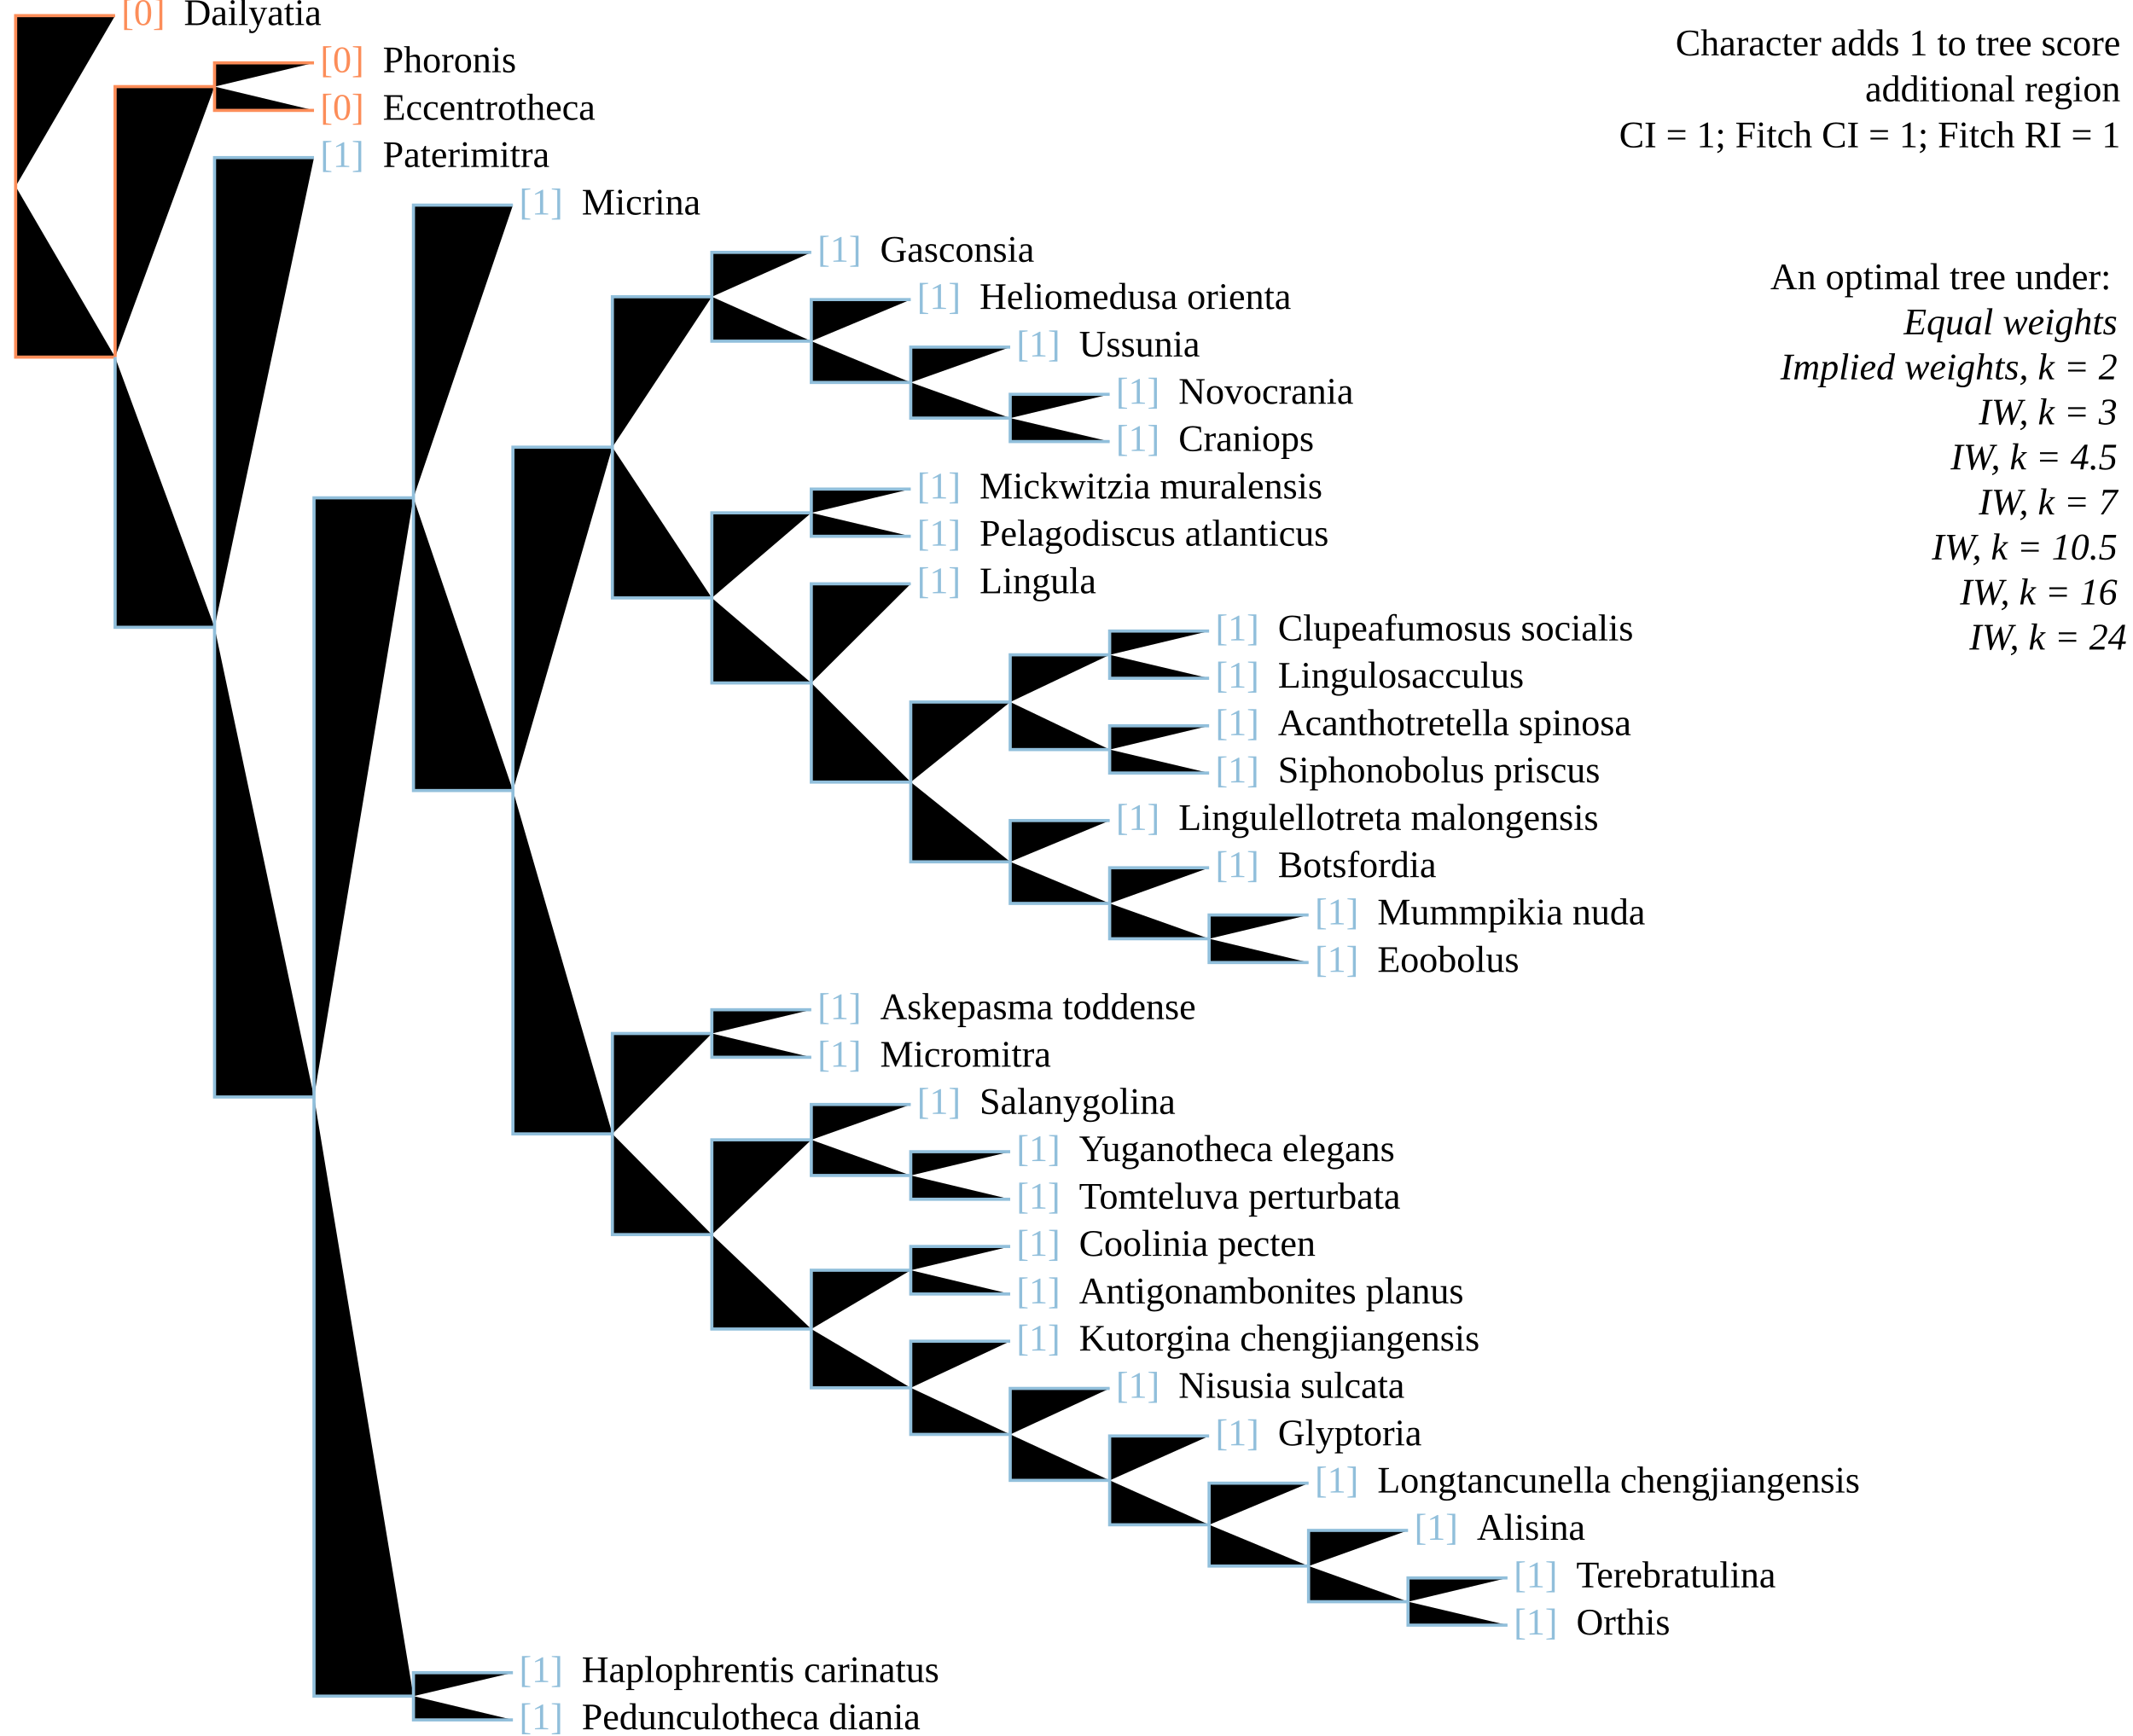
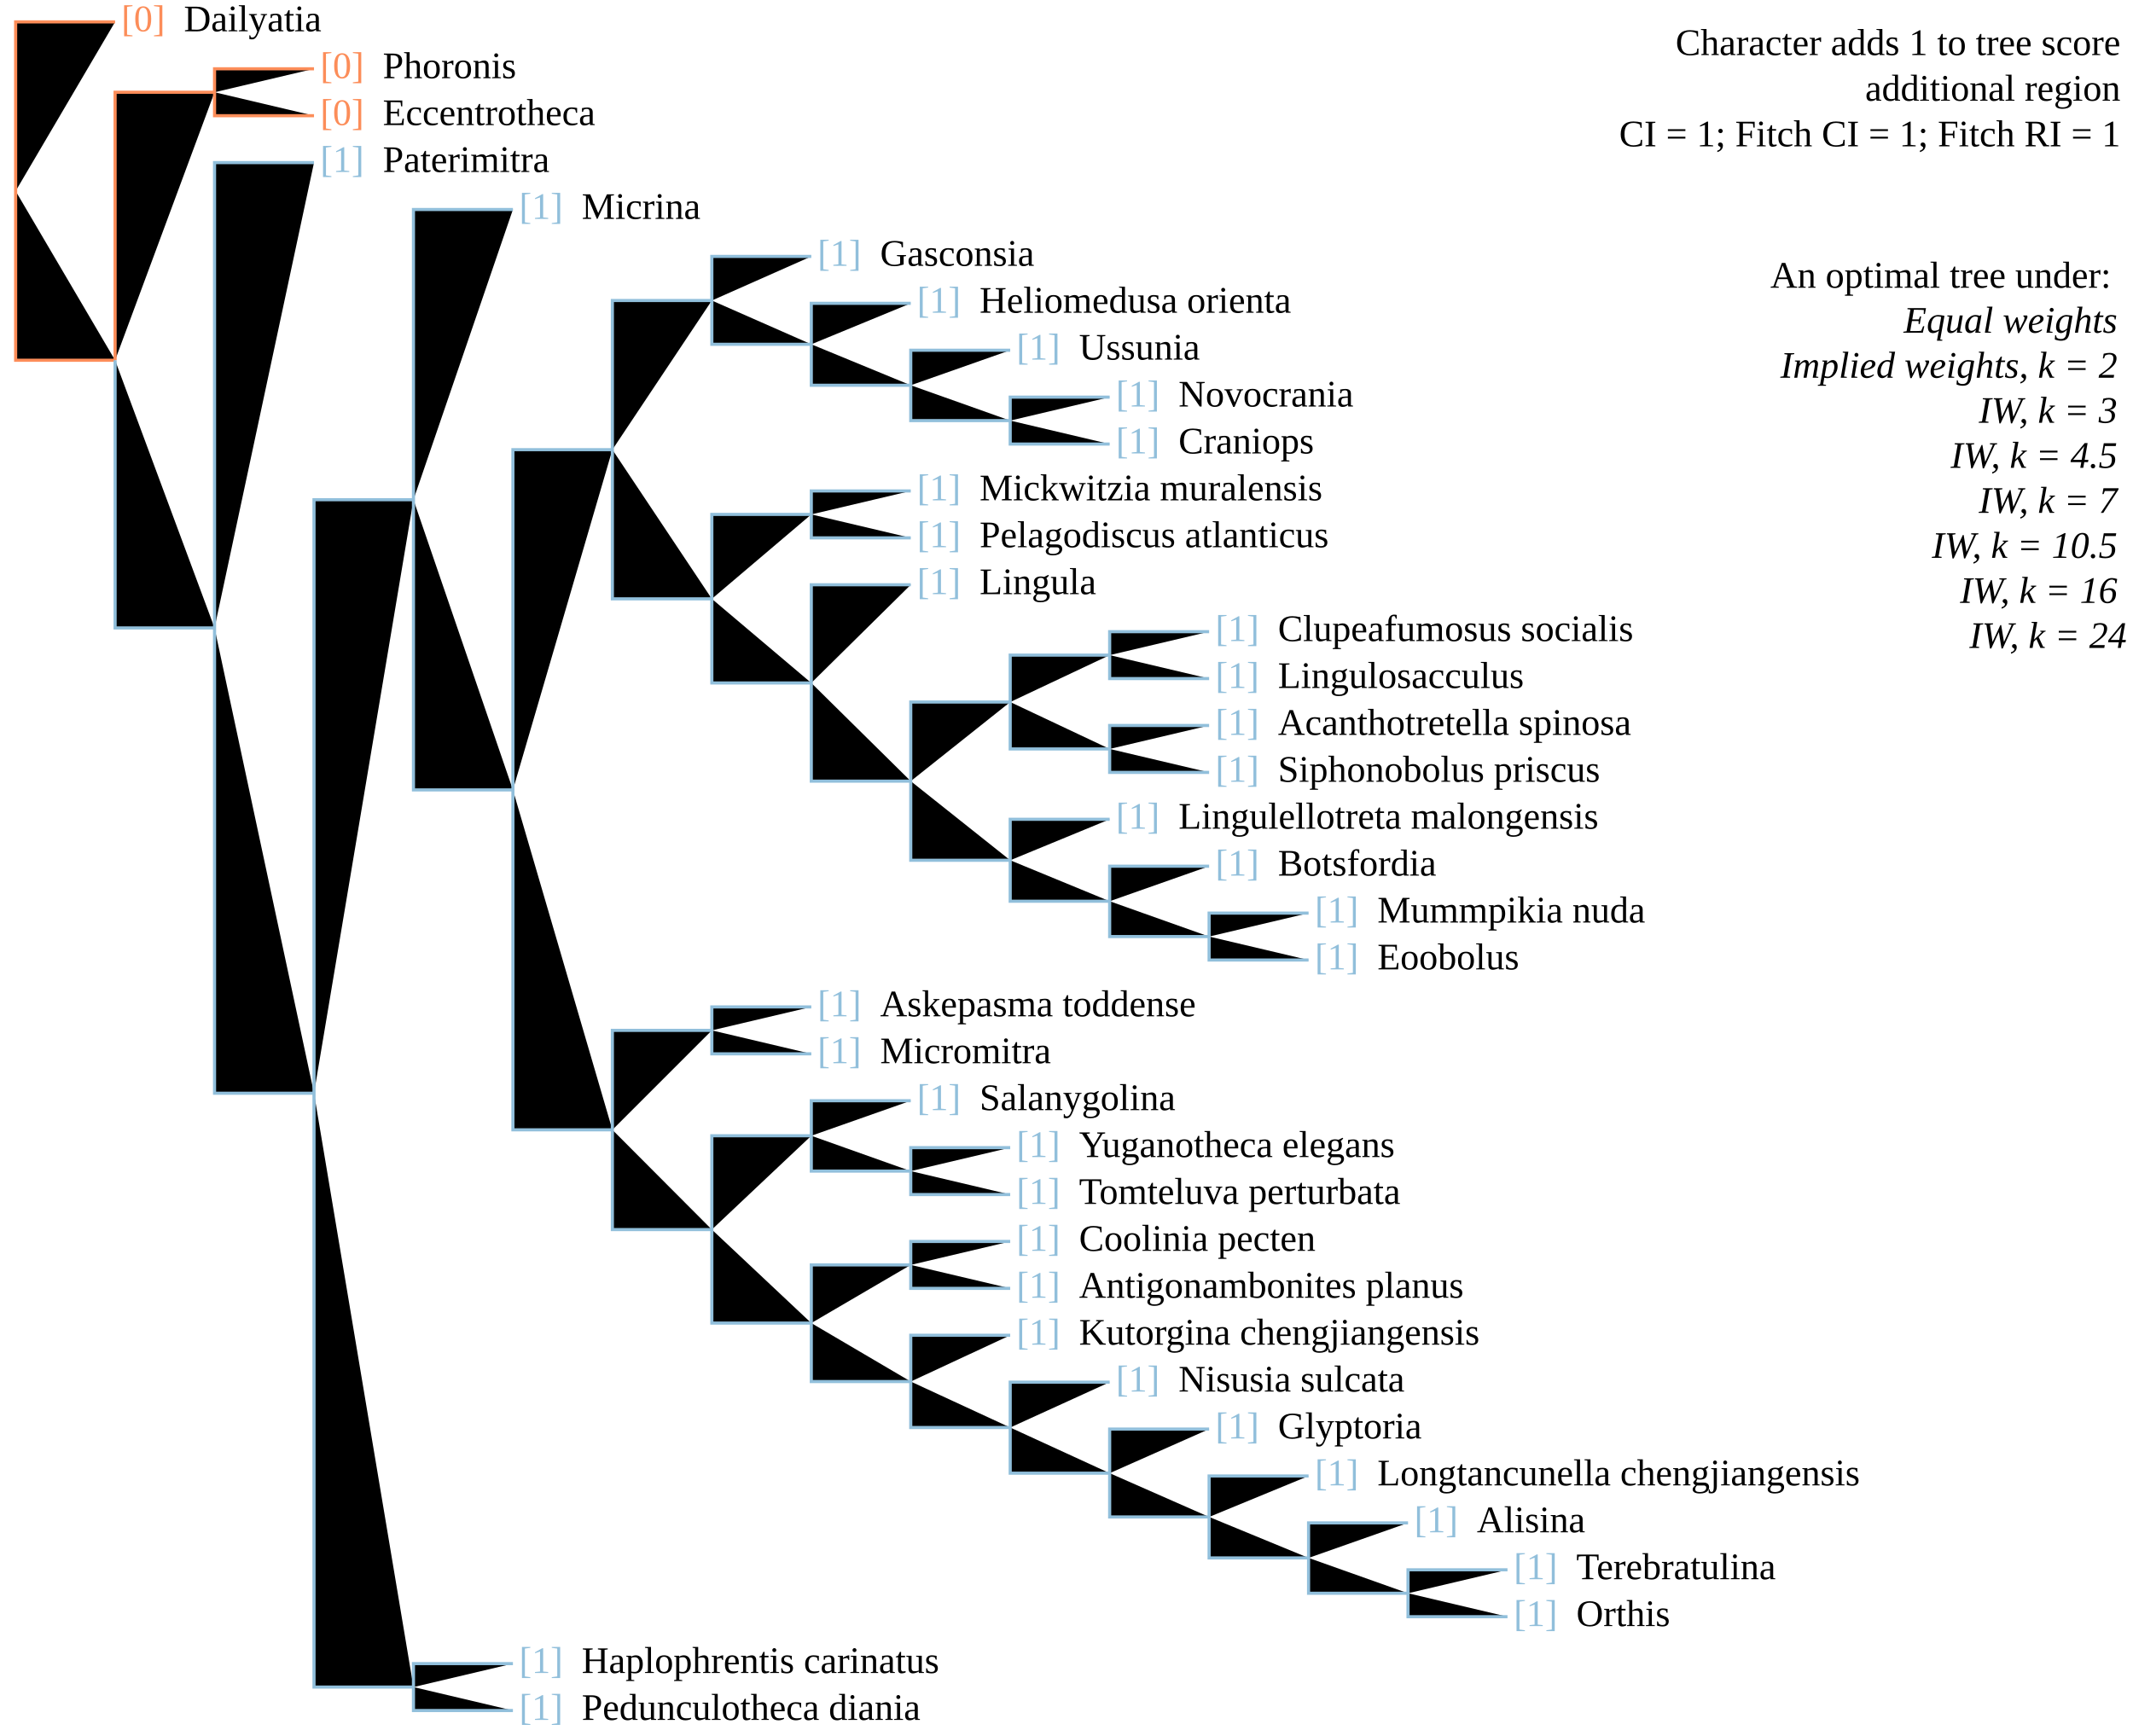
<svg xmlns="http://www.w3.org/2000/svg" version="1.1" width="682" height="555" class="tree" char="2">
-   <text x="678" y="17.7" text-anchor="end" class="stepsLabel">Character adds <tspan class="score">1</tspan> to tree score</text>
-   <text x="678" y="32.4" text-anchor="end" class="stepsLabel">
+   <text x="678" y="17.6" text-anchor="end" class="stepsLabel">Character adds <tspan class="score">1</tspan> to tree score</text>
+   <text x="678" y="32.2" text-anchor="end" class="stepsLabel">
    <tspan class="score" /> additional region</text>
-   <text x="678" y="47.1" text-anchor="end" class="stepsLabel">CI = 1; Fitch CI = 1; Fitch RI = 1</text>
-   <text x="678" y="76.5" text-anchor="end" class="stepsLabel">
+   <text x="678" y="46.8" text-anchor="end" class="stepsLabel">CI = 1; Fitch CI = 1; Fitch RI = 1</text>
+   <text x="678" y="76" text-anchor="end" class="stepsLabel">
    <tspan dy="16">An optimal tree under:</tspan>
    <tspan x="680" style="font-style:italic" class="notThisAn" dy="1.2em">Equal weights</tspan>
    <tspan x="680" style="font-style:italic" class="notThisAn" dy="1.2em">Implied weights, k = 2</tspan>
    <tspan x="680" style="font-style:italic" class="notThisAn" dy="1.2em">IW, k = 3</tspan>
    <tspan x="680" style="font-style:italic" class="thisAn" dy="1.2em">IW, k = 4.5</tspan>
    <tspan x="680" style="font-style:italic" class="notThisAn" dy="1.2em">IW, k = 7</tspan>
    <tspan x="680" style="font-style:italic" class="notThisAn" dy="1.2em">IW, k = 10.5</tspan>
    <tspan x="680" style="font-style:italic" class="notThisAn" dy="1.2em">IW, k = 16</tspan>
    <tspan x="680" style="font-style:italic" class="notThisAn" dy="1.2em">IW, k = 24</tspan>
  </text>
-   <text x="38.8" y="8" fill="#fc8d59" class="flag">[0]</text>
-   <text x="58.8" y="8" class="taxonLabel">Dailyatia</text>
-   <text x="102.4" y="23.1" fill="#fc8d59" class="flag">[0]</text>
-   <text x="122.4" y="23.1" class="taxonLabel">Phoronis</text>
-   <text x="102.4" y="38.3" fill="#fc8d59" class="flag">[0]</text>
-   <text x="122.4" y="38.3" class="taxonLabel">Eccentrotheca</text>
-   <text x="102.4" y="53.4" fill="#91bfdb" class="flag">[1]</text>
-   <text x="122.4" y="53.4" class="taxonLabel">Paterimitra</text>
-   <text x="166" y="68.6" fill="#91bfdb" class="flag">[1]</text>
-   <text x="186" y="68.6" class="taxonLabel">Micrina</text>
-   <text x="261.4" y="83.7" fill="#91bfdb" class="flag">[1]</text>
-   <text x="281.4" y="83.7" class="taxonLabel">Gasconsia</text>
-   <text x="293.2" y="98.8" fill="#91bfdb" class="flag">[1]</text>
-   <text x="313.2" y="98.8" class="taxonLabel">Heliomedusa orienta</text>
-   <text x="325" y="114" fill="#91bfdb" class="flag">[1]</text>
-   <text x="345" y="114" class="taxonLabel">Ussunia</text>
-   <text x="356.8" y="129.1" fill="#91bfdb" class="flag">[1]</text>
-   <text x="376.8" y="129.1" class="taxonLabel">Novocrania</text>
-   <text x="356.8" y="144.2" fill="#91bfdb" class="flag">[1]</text>
-   <text x="376.8" y="144.2" class="taxonLabel">Craniops</text>
-   <text x="293.2" y="159.4" fill="#91bfdb" class="flag">[1]</text>
-   <text x="313.2" y="159.4" class="taxonLabel">Mickwitzia muralensis</text>
-   <text x="293.2" y="174.5" fill="#91bfdb" class="flag">[1]</text>
-   <text x="313.2" y="174.5" class="taxonLabel">Pelagodiscus atlanticus</text>
-   <text x="293.2" y="189.7" fill="#91bfdb" class="flag">[1]</text>
-   <text x="313.2" y="189.7" class="taxonLabel">Lingula</text>
-   <text x="388.6" y="204.8" fill="#91bfdb" class="flag">[1]</text>
-   <text x="408.6" y="204.8" class="taxonLabel">Clupeafumosus socialis</text>
-   <text x="388.6" y="219.9" fill="#91bfdb" class="flag">[1]</text>
-   <text x="408.6" y="219.9" class="taxonLabel">Lingulosacculus</text>
-   <text x="388.6" y="235.1" fill="#91bfdb" class="flag">[1]</text>
-   <text x="408.6" y="235.1" class="taxonLabel">Acanthotretella spinosa</text>
-   <text x="388.6" y="250.2" fill="#91bfdb" class="flag">[1]</text>
-   <text x="408.6" y="250.2" class="taxonLabel">Siphonobolus priscus</text>
-   <text x="356.8" y="265.4" fill="#91bfdb" class="flag">[1]</text>
-   <text x="376.8" y="265.4" class="taxonLabel">Lingulellotreta malongensis</text>
-   <text x="388.6" y="280.5" fill="#91bfdb" class="flag">[1]</text>
-   <text x="408.6" y="280.5" class="taxonLabel">Botsfordia</text>
-   <text x="420.4" y="295.6" fill="#91bfdb" class="flag">[1]</text>
-   <text x="440.4" y="295.6" class="taxonLabel">Mummpikia nuda</text>
-   <text x="420.4" y="310.8" fill="#91bfdb" class="flag">[1]</text>
-   <text x="440.4" y="310.8" class="taxonLabel">Eoobolus</text>
-   <text x="261.4" y="325.9" fill="#91bfdb" class="flag">[1]</text>
-   <text x="281.4" y="325.9" class="taxonLabel">Askepasma toddense</text>
-   <text x="261.4" y="341.1" fill="#91bfdb" class="flag">[1]</text>
-   <text x="281.4" y="341.1" class="taxonLabel">Micromitra</text>
-   <text x="293.2" y="356.2" fill="#91bfdb" class="flag">[1]</text>
-   <text x="313.2" y="356.2" class="taxonLabel">Salanygolina</text>
-   <text x="325" y="371.3" fill="#91bfdb" class="flag">[1]</text>
-   <text x="345" y="371.3" class="taxonLabel">Yuganotheca elegans</text>
-   <text x="325" y="386.5" fill="#91bfdb" class="flag">[1]</text>
-   <text x="345" y="386.5" class="taxonLabel">Tomteluva perturbata</text>
-   <text x="325" y="401.6" fill="#91bfdb" class="flag">[1]</text>
-   <text x="345" y="401.6" class="taxonLabel">Coolinia pecten</text>
-   <text x="325" y="416.8" fill="#91bfdb" class="flag">[1]</text>
-   <text x="345" y="416.8" class="taxonLabel">Antigonambonites planus</text>
-   <text x="325" y="431.9" fill="#91bfdb" class="flag">[1]</text>
-   <text x="345" y="431.9" class="taxonLabel">Kutorgina chengjiangensis</text>
-   <text x="356.8" y="447" fill="#91bfdb" class="flag">[1]</text>
-   <text x="376.8" y="447" class="taxonLabel">Nisusia sulcata</text>
-   <text x="388.6" y="462.2" fill="#91bfdb" class="flag">[1]</text>
-   <text x="408.6" y="462.2" class="taxonLabel">Glyptoria</text>
-   <text x="420.4" y="477.3" fill="#91bfdb" class="flag">[1]</text>
-   <text x="440.4" y="477.3" class="taxonLabel">Longtancunella chengjiangensis</text>
-   <text x="452.2" y="492.4" fill="#91bfdb" class="flag">[1]</text>
-   <text x="472.2" y="492.4" class="taxonLabel">Alisina</text>
-   <text x="484" y="507.6" fill="#91bfdb" class="flag">[1]</text>
-   <text x="504" y="507.6" class="taxonLabel">Terebratulina</text>
-   <text x="484" y="522.7" fill="#91bfdb" class="flag">[1]</text>
-   <text x="504" y="522.7" class="taxonLabel">Orthis</text>
-   <text x="166" y="537.9" fill="#91bfdb" class="flag">[1]</text>
-   <text x="186" y="537.9" class="taxonLabel">Haplophrentis carinatus</text>
-   <text x="166" y="553" fill="#91bfdb" class="flag">[1]</text>
-   <text x="186" y="553" class="taxonLabel">Pedunculotheca diania</text>
-   <path d="M5,59.6V5H36.8M5,59.6V114.2H36.8M36.8,114.2V27.7H68.6M68.6,27.7V20.1H100.4M68.6,27.7V35.3H100.4" stroke="#fc8d59" />
-   <path d="M36.8,114.2V200.6H68.6M68.6,200.6V50.4H100.4M68.6,200.6V350.8H100.4M100.4,350.8V159.2H132.2M132.2,159.2V65.6H164M132.2,159.2V252.8H164M164,252.8V143H195.8M195.8,143V94.9H227.6M227.6,94.9V80.7H259.4M227.6,94.9V109.1H259.4M259.4,109.1V95.8H291.2M259.4,109.1V122.3H291.2M291.2,122.3V111H323M291.2,122.3V133.7H323M323,133.7V126.1H354.8M323,133.7V141.2H354.8M195.8,143V191.2H227.6M227.6,191.2V164H259.4M259.4,164V156.4H291.2M259.4,164V171.5H291.2M227.6,191.2V218.4H259.4M259.4,218.4V186.7H291.2M259.4,218.4V250.1H291.2M291.2,250.1V224.5H323M323,224.5V209.4H354.8M354.8,209.4V201.8H386.6M354.8,209.4V216.9H386.6M323,224.5V239.7H354.8M354.8,239.7V232.1H386.6M354.8,239.7V247.2H386.6M291.2,250.1V275.6H323M323,275.6V262.4H354.8M323,275.6V288.9H354.8M354.8,288.9V277.5H386.6M354.8,288.9V300.2H386.6M386.6,300.2V292.6H418.4M386.6,300.2V307.8H418.4M164,252.8V362.6H195.8M195.8,362.6V330.5H227.6M227.6,330.5V322.9H259.4M227.6,330.5V338.1H259.4M195.8,362.6V394.8H227.6M227.6,394.8V364.5H259.4M259.4,364.5V353.2H291.2M259.4,364.5V375.9H291.2M291.2,375.9V368.3H323M291.2,375.9V383.5H323M227.6,394.8V425H259.4M259.4,425V406.2H291.2M291.2,406.2V398.6H323M291.2,406.2V413.8H323M259.4,425V443.8H291.2M291.2,443.8V428.9H323M291.2,443.8V458.7H323M323,458.7V444H354.8M323,458.7V473.4H354.8M354.8,473.4V459.2H386.6M354.8,473.4V487.6H386.6M386.6,487.6V474.3H418.4M386.6,487.6V500.8H418.4M418.4,500.8V489.4H450.2M418.4,500.8V512.2H450.2M450.2,512.2V504.6H482M450.2,512.2V519.7H482M100.4,350.8V542.4H132.2M132.2,542.4V534.9H164M132.2,542.4V550H164" stroke="#91bfdb" />
+   <text x="38.8" y="10" fill="#fc8d59" class="flag">[0]</text>
+   <text x="58.8" y="10" class="taxonLabel">Dailyatia</text>
+   <text x="102.4" y="25" fill="#fc8d59" class="flag">[0]</text>
+   <text x="122.4" y="25" class="taxonLabel">Phoronis</text>
+   <text x="102.4" y="40" fill="#fc8d59" class="flag">[0]</text>
+   <text x="122.4" y="40" class="taxonLabel">Eccentrotheca</text>
+   <text x="102.4" y="55" fill="#91bfdb" class="flag">[1]</text>
+   <text x="122.4" y="55" class="taxonLabel">Paterimitra</text>
+   <text x="166" y="70" fill="#91bfdb" class="flag">[1]</text>
+   <text x="186" y="70" class="taxonLabel">Micrina</text>
+   <text x="261.4" y="85" fill="#91bfdb" class="flag">[1]</text>
+   <text x="281.4" y="85" class="taxonLabel">Gasconsia</text>
+   <text x="293.2" y="100" fill="#91bfdb" class="flag">[1]</text>
+   <text x="313.2" y="100" class="taxonLabel">Heliomedusa orienta</text>
+   <text x="325" y="115" fill="#91bfdb" class="flag">[1]</text>
+   <text x="345" y="115" class="taxonLabel">Ussunia</text>
+   <text x="356.8" y="130" fill="#91bfdb" class="flag">[1]</text>
+   <text x="376.8" y="130" class="taxonLabel">Novocrania</text>
+   <text x="356.8" y="145" fill="#91bfdb" class="flag">[1]</text>
+   <text x="376.8" y="145" class="taxonLabel">Craniops</text>
+   <text x="293.2" y="160" fill="#91bfdb" class="flag">[1]</text>
+   <text x="313.2" y="160" class="taxonLabel">Mickwitzia muralensis</text>
+   <text x="293.2" y="175" fill="#91bfdb" class="flag">[1]</text>
+   <text x="313.2" y="175" class="taxonLabel">Pelagodiscus atlanticus</text>
+   <text x="293.2" y="190" fill="#91bfdb" class="flag">[1]</text>
+   <text x="313.2" y="190" class="taxonLabel">Lingula</text>
+   <text x="388.6" y="205" fill="#91bfdb" class="flag">[1]</text>
+   <text x="408.6" y="205" class="taxonLabel">Clupeafumosus socialis</text>
+   <text x="388.6" y="220" fill="#91bfdb" class="flag">[1]</text>
+   <text x="408.6" y="220" class="taxonLabel">Lingulosacculus</text>
+   <text x="388.6" y="235" fill="#91bfdb" class="flag">[1]</text>
+   <text x="408.6" y="235" class="taxonLabel">Acanthotretella spinosa</text>
+   <text x="388.6" y="250" fill="#91bfdb" class="flag">[1]</text>
+   <text x="408.6" y="250" class="taxonLabel">Siphonobolus priscus</text>
+   <text x="356.8" y="265" fill="#91bfdb" class="flag">[1]</text>
+   <text x="376.8" y="265" class="taxonLabel">Lingulellotreta malongensis</text>
+   <text x="388.6" y="280" fill="#91bfdb" class="flag">[1]</text>
+   <text x="408.6" y="280" class="taxonLabel">Botsfordia</text>
+   <text x="420.4" y="295" fill="#91bfdb" class="flag">[1]</text>
+   <text x="440.4" y="295" class="taxonLabel">Mummpikia nuda</text>
+   <text x="420.4" y="310" fill="#91bfdb" class="flag">[1]</text>
+   <text x="440.4" y="310" class="taxonLabel">Eoobolus</text>
+   <text x="261.4" y="325" fill="#91bfdb" class="flag">[1]</text>
+   <text x="281.4" y="325" class="taxonLabel">Askepasma toddense</text>
+   <text x="261.4" y="340" fill="#91bfdb" class="flag">[1]</text>
+   <text x="281.4" y="340" class="taxonLabel">Micromitra</text>
+   <text x="293.2" y="355" fill="#91bfdb" class="flag">[1]</text>
+   <text x="313.2" y="355" class="taxonLabel">Salanygolina</text>
+   <text x="325" y="370" fill="#91bfdb" class="flag">[1]</text>
+   <text x="345" y="370" class="taxonLabel">Yuganotheca elegans</text>
+   <text x="325" y="385" fill="#91bfdb" class="flag">[1]</text>
+   <text x="345" y="385" class="taxonLabel">Tomteluva perturbata</text>
+   <text x="325" y="400" fill="#91bfdb" class="flag">[1]</text>
+   <text x="345" y="400" class="taxonLabel">Coolinia pecten</text>
+   <text x="325" y="415" fill="#91bfdb" class="flag">[1]</text>
+   <text x="345" y="415" class="taxonLabel">Antigonambonites planus</text>
+   <text x="325" y="430" fill="#91bfdb" class="flag">[1]</text>
+   <text x="345" y="430" class="taxonLabel">Kutorgina chengjiangensis</text>
+   <text x="356.8" y="445" fill="#91bfdb" class="flag">[1]</text>
+   <text x="376.8" y="445" class="taxonLabel">Nisusia sulcata</text>
+   <text x="388.6" y="460" fill="#91bfdb" class="flag">[1]</text>
+   <text x="408.6" y="460" class="taxonLabel">Glyptoria</text>
+   <text x="420.4" y="475" fill="#91bfdb" class="flag">[1]</text>
+   <text x="440.4" y="475" class="taxonLabel">Longtancunella chengjiangensis</text>
+   <text x="452.2" y="490" fill="#91bfdb" class="flag">[1]</text>
+   <text x="472.2" y="490" class="taxonLabel">Alisina</text>
+   <text x="484" y="505" fill="#91bfdb" class="flag">[1]</text>
+   <text x="504" y="505" class="taxonLabel">Terebratulina</text>
+   <text x="484" y="520" fill="#91bfdb" class="flag">[1]</text>
+   <text x="504" y="520" class="taxonLabel">Orthis</text>
+   <text x="166" y="535" fill="#91bfdb" class="flag">[1]</text>
+   <text x="186" y="535" class="taxonLabel">Haplophrentis carinatus</text>
+   <text x="166" y="550" fill="#91bfdb" class="flag">[1]</text>
+   <text x="186" y="550" class="taxonLabel">Pedunculotheca diania</text>
+   <path d="M5,61.1V7H36.8M5,61.1V115.2H36.8M36.8,115.2V29.5H68.6M68.6,29.5V22H100.4M68.6,29.5V37H100.4" stroke="#fc8d59" />
+   <path d="M36.8,115.2V200.8H68.6M68.6,200.8V52H100.4M68.6,200.8V349.6H100.4M100.4,349.6V159.8H132.2M132.2,159.8V67H164M132.2,159.8V252.6H164M164,252.6V143.8H195.8M195.8,143.8V96.1H227.6M227.6,96.1V82H259.4M227.6,96.1V110.1H259.4M259.4,110.1V97H291.2M259.4,110.1V123.2H291.2M291.2,123.2V112H323M291.2,123.2V134.5H323M323,134.5V127H354.8M323,134.5V142H354.8M195.8,143.8V191.5H227.6M227.6,191.5V164.5H259.4M259.4,164.5V157H291.2M259.4,164.5V172H291.2M227.6,191.5V218.4H259.4M259.4,218.4V187H291.2M259.4,218.4V249.8H291.2M291.2,249.8V224.5H323M323,224.5V209.5H354.8M354.8,209.5V202H386.6M354.8,209.5V217H386.6M323,224.5V239.5H354.8M354.8,239.5V232H386.6M354.8,239.5V247H386.6M291.2,249.8V275.1H323M323,275.1V262H354.8M323,275.1V288.2H354.8M354.8,288.2V277H386.6M354.8,288.2V299.5H386.6M386.6,299.5V292H418.4M386.6,299.5V307H418.4M164,252.6V361.3H195.8M195.8,361.3V329.5H227.6M227.6,329.5V322H259.4M227.6,329.5V337H259.4M195.8,361.3V393.2H227.6M227.6,393.2V363.2H259.4M259.4,363.2V352H291.2M259.4,363.2V374.5H291.2M291.2,374.5V367H323M291.2,374.5V382H323M227.6,393.2V423.1H259.4M259.4,423.1V404.5H291.2M291.2,404.5V397H323M291.2,404.5V412H323M259.4,423.1V441.8H291.2M291.2,441.8V427H323M291.2,441.8V456.5H323M323,456.5V442H354.8M323,456.5V471.1H354.8M354.8,471.1V457H386.6M354.8,471.1V485.1H386.6M386.6,485.1V472H418.4M386.6,485.1V498.2H418.4M418.4,498.2V487H450.2M418.4,498.2V509.5H450.2M450.2,509.5V502H482M450.2,509.5V517H482M100.4,349.6V539.5H132.2M132.2,539.5V532H164M132.2,539.5V547H164" stroke="#91bfdb" />
</svg>
